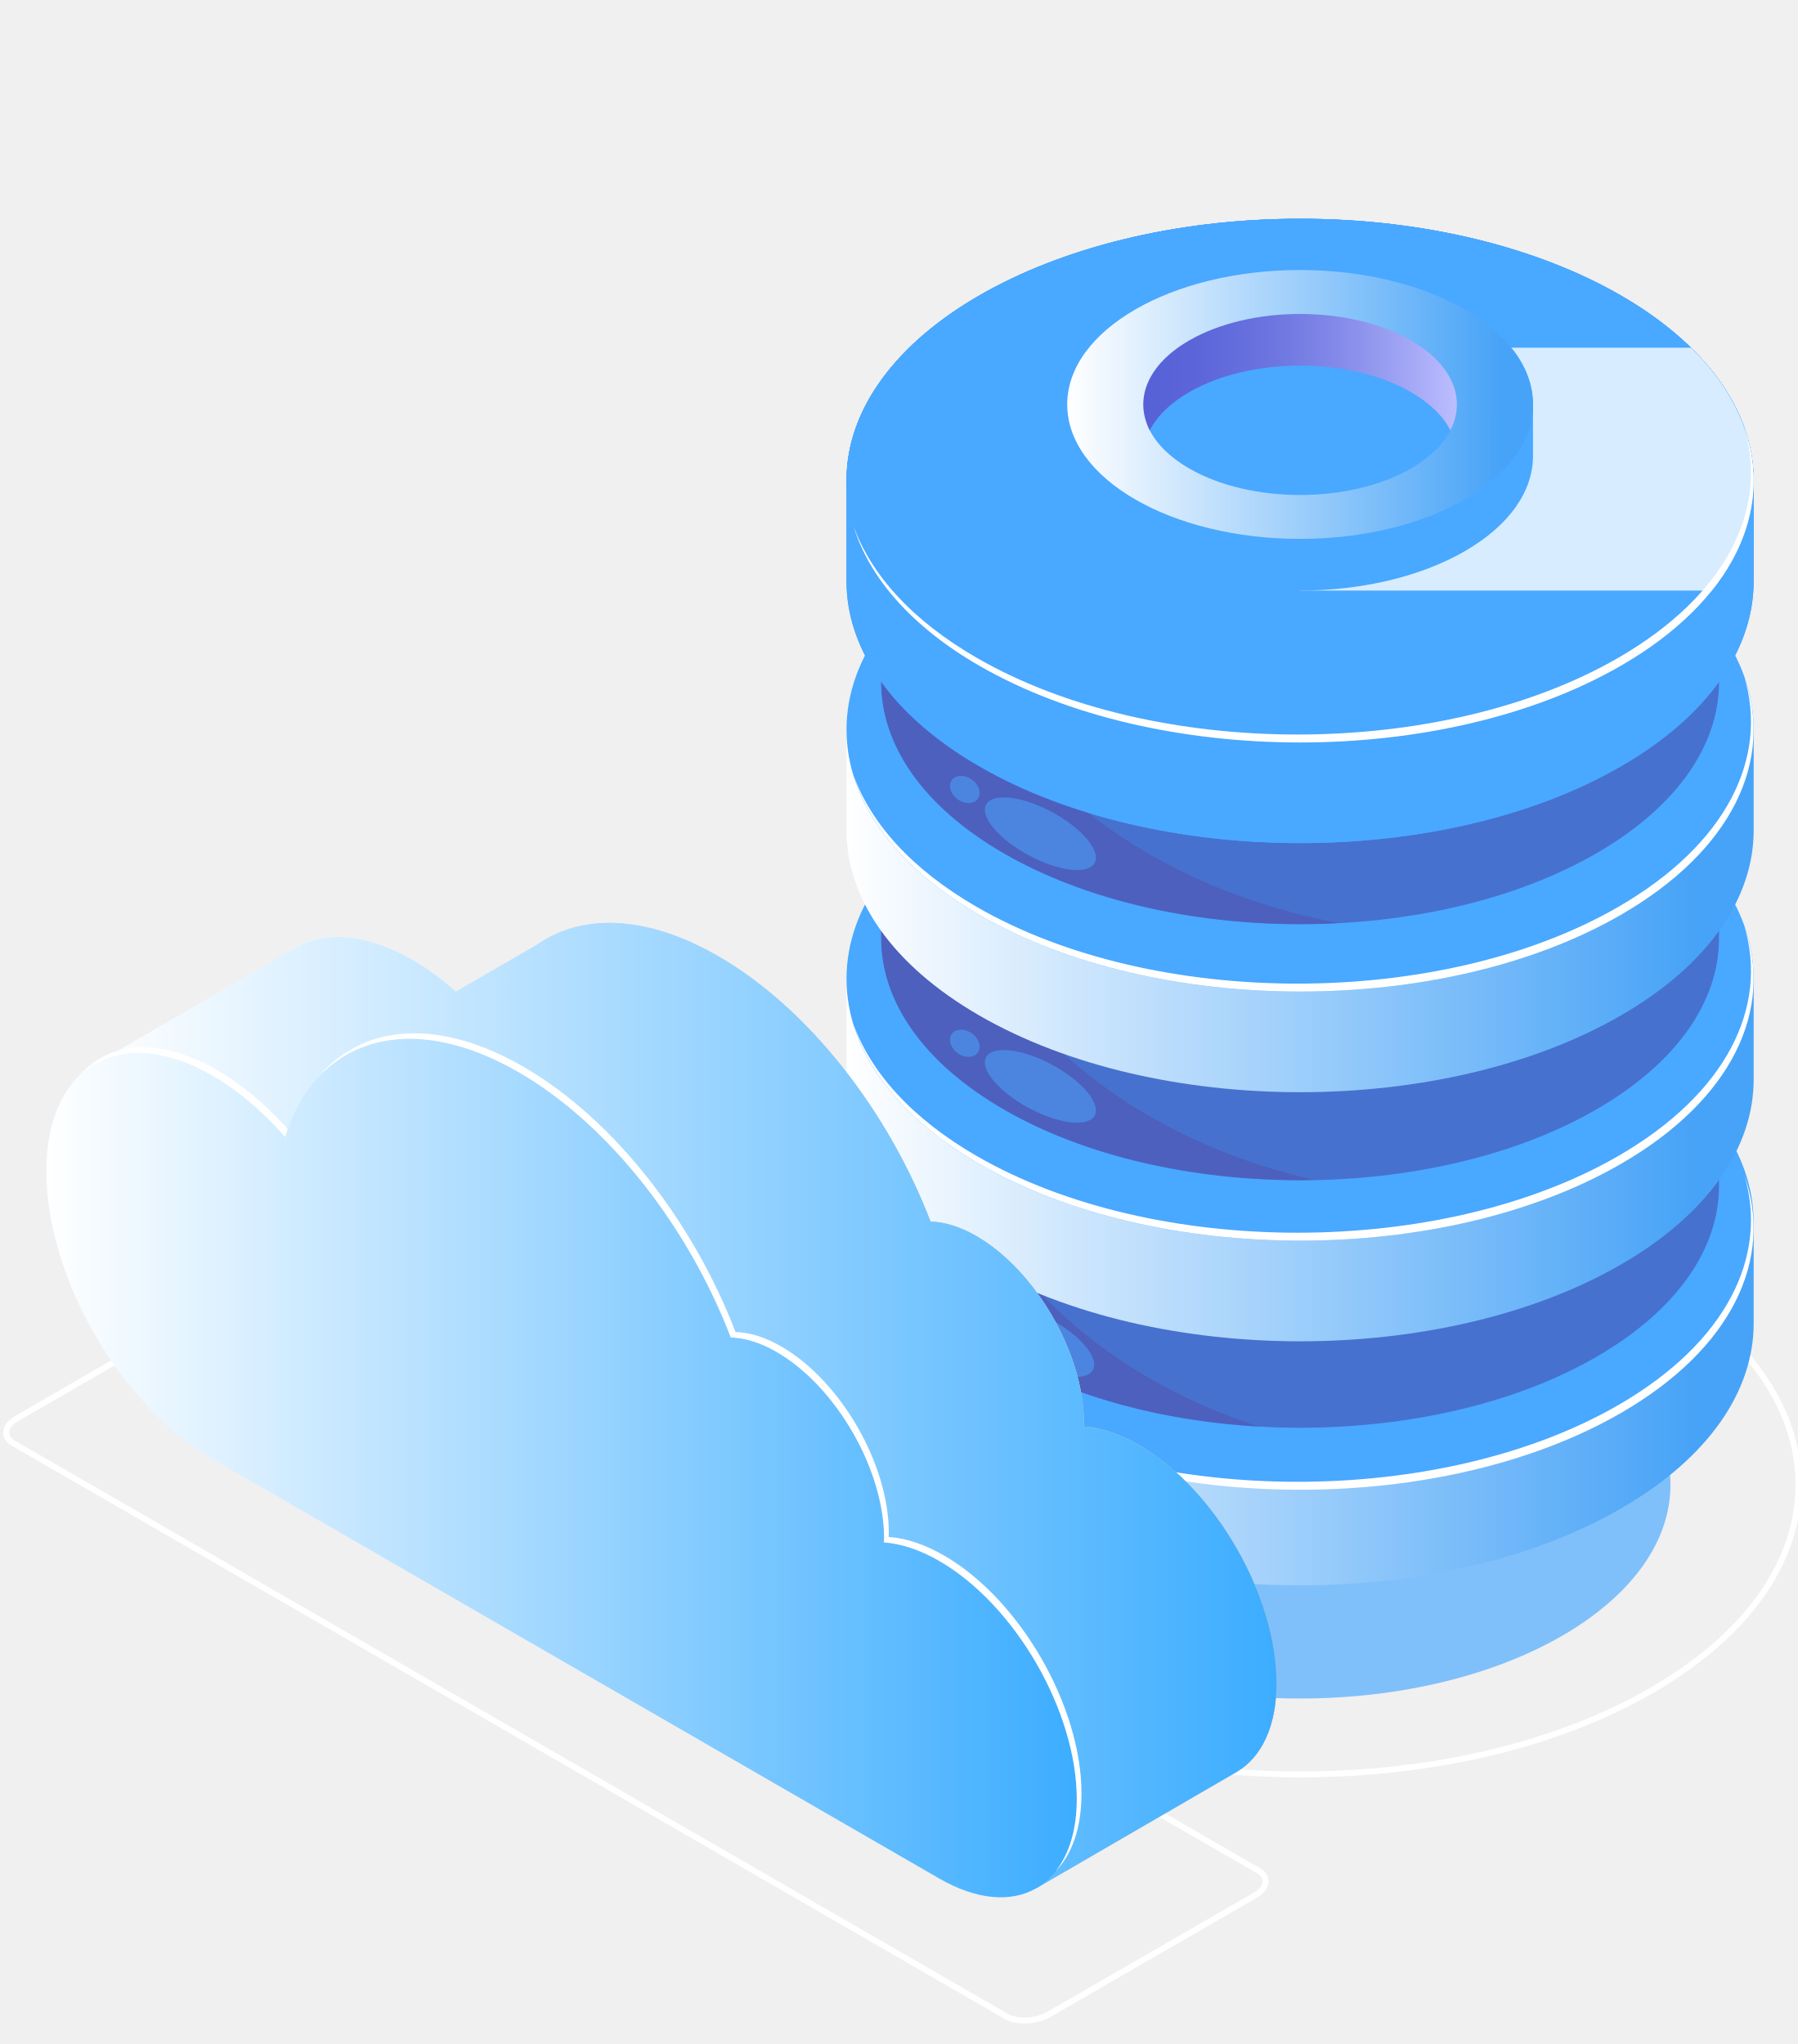
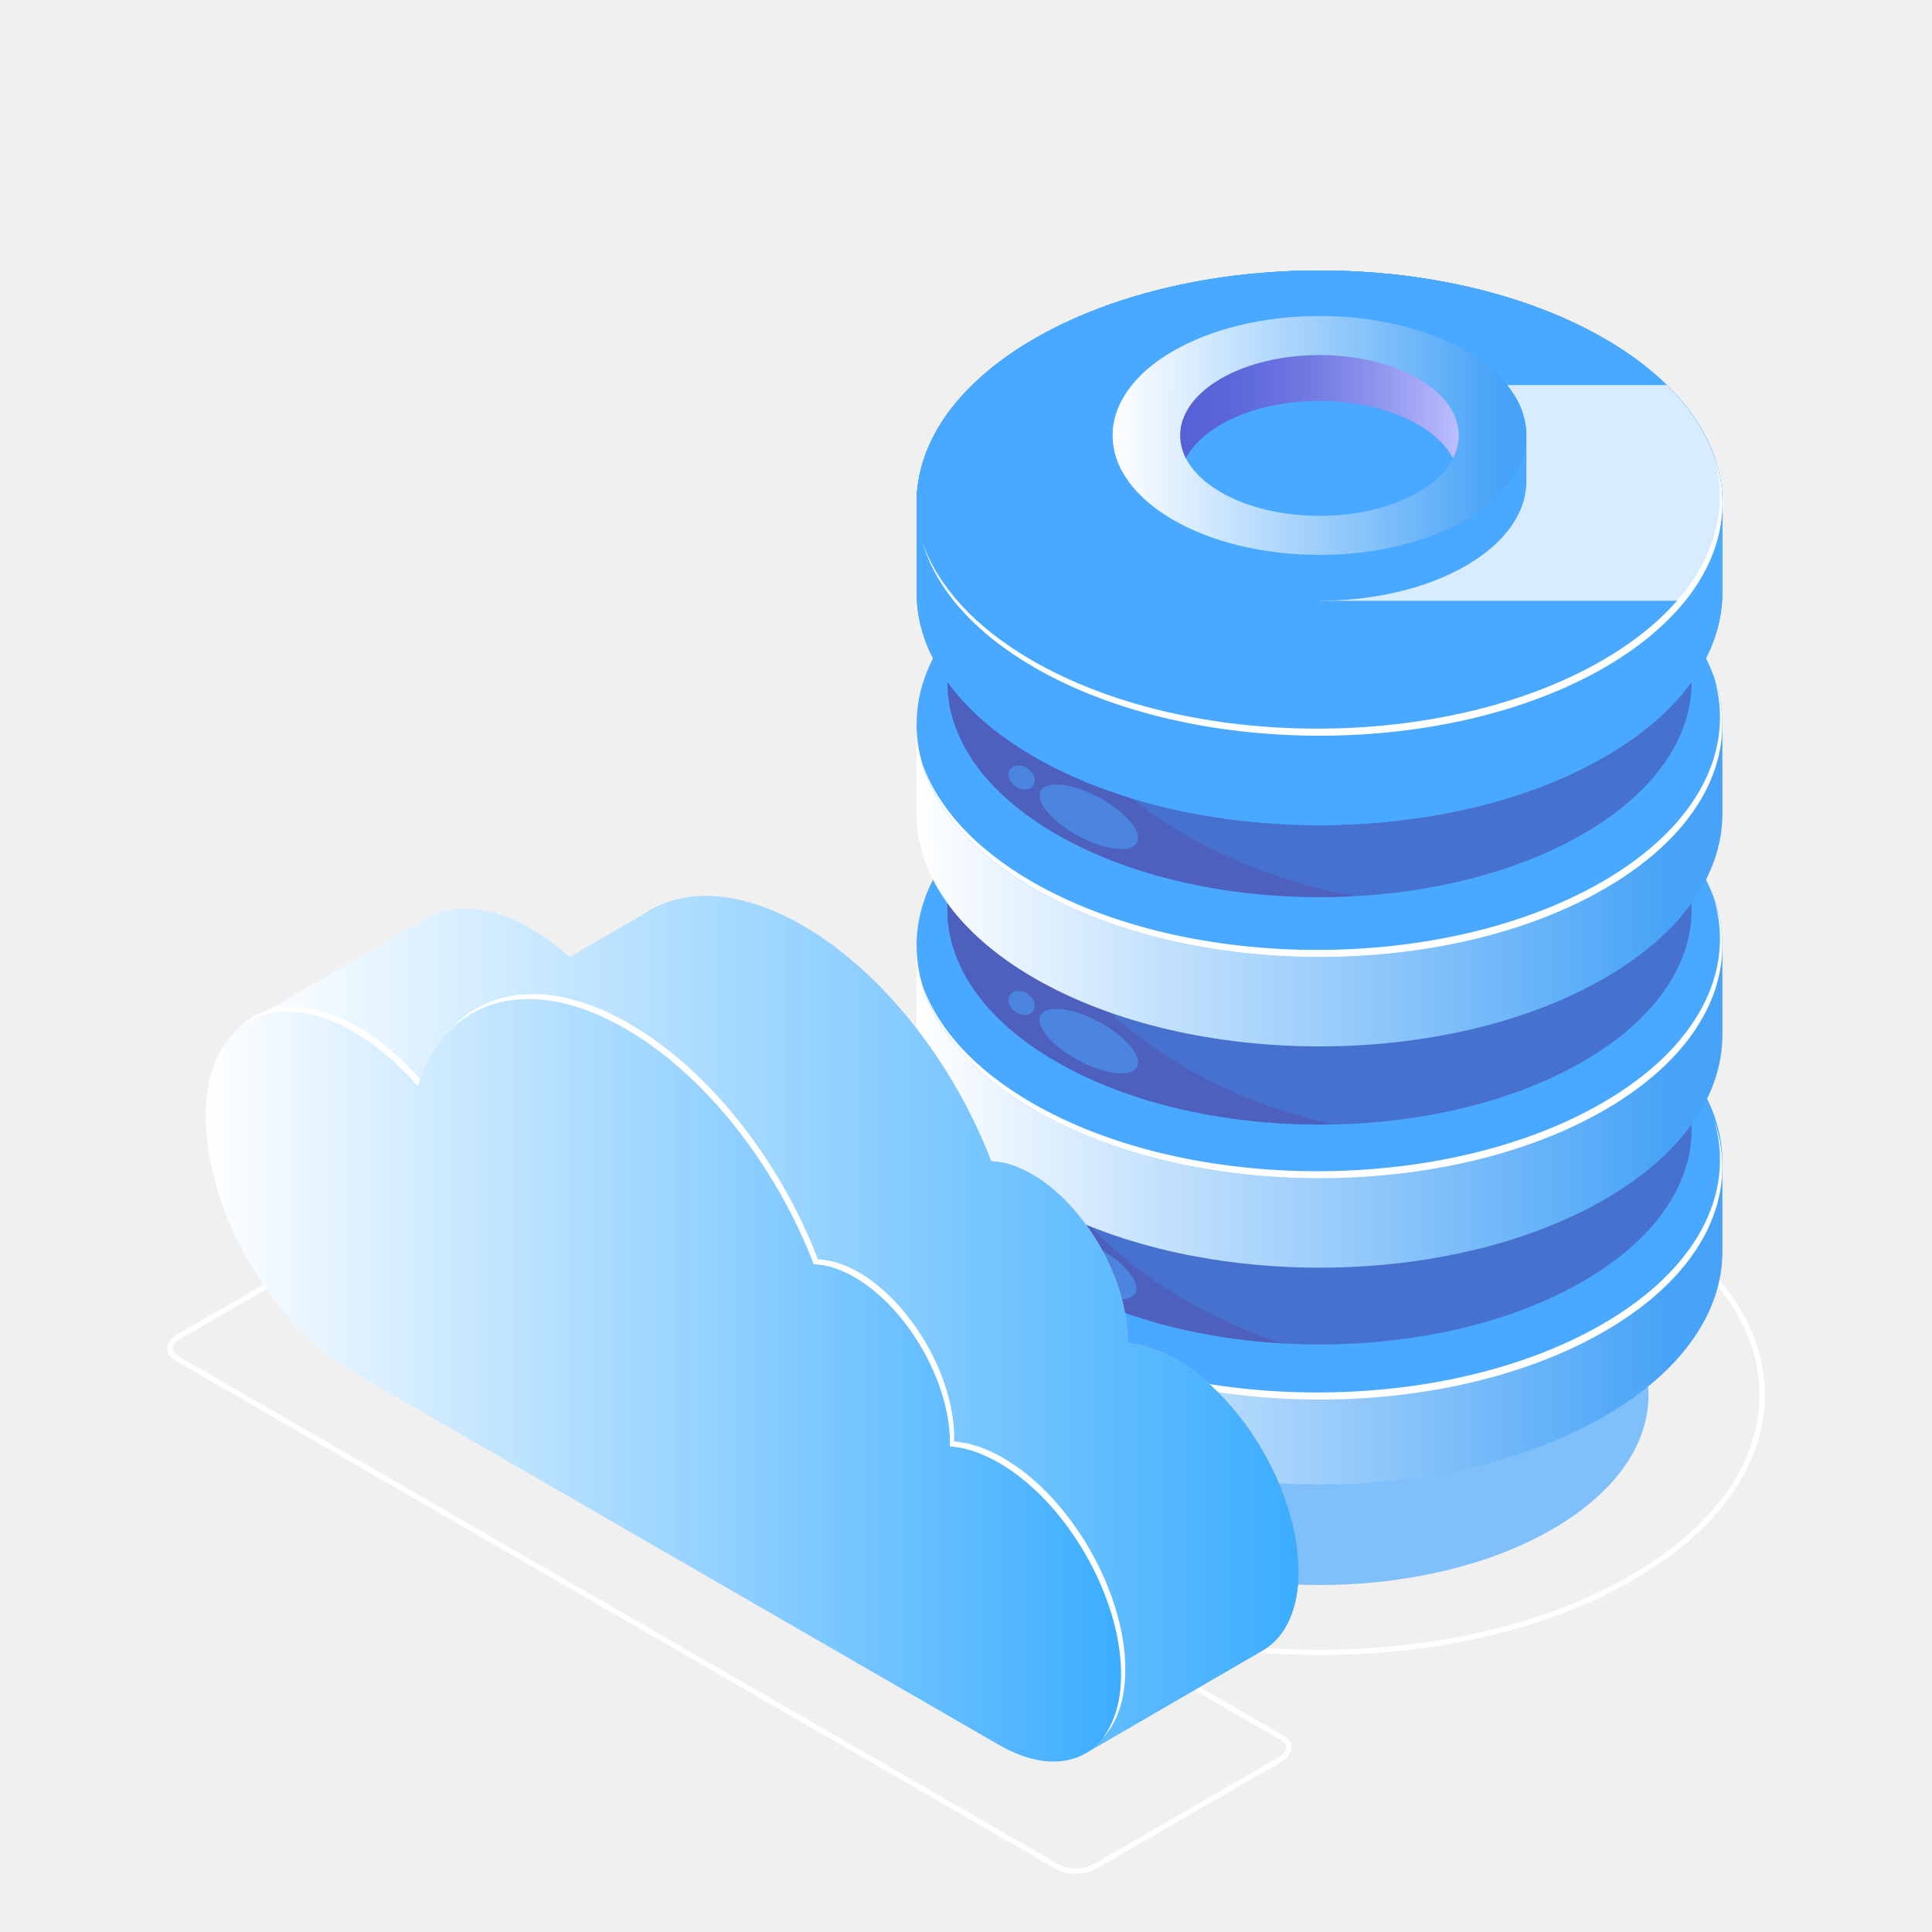
- <svg xmlns="http://www.w3.org/2000/svg" width="263" height="299" viewBox="0 0 263 299" fill="none">
-   <g clip-path="url(#clip0_2310_1923)">
-     <path d="M190.165 259.995C170.654 259.995 152.324 255.617 138.553 247.664C124.543 239.577 116.827 228.752 116.827 217.184C116.827 205.615 124.545 194.789 138.555 186.701C167.014 170.272 213.318 170.27 241.781 186.699C255.791 194.788 263.507 205.613 263.507 217.181C263.507 228.748 255.791 239.575 241.781 247.664C228.006 255.617 209.675 259.995 190.165 259.995ZM190.169 175.238C171.631 175.238 153.101 179.31 138.99 187.457C125.259 195.385 117.699 205.942 117.699 217.186C117.699 228.43 125.259 238.987 138.988 246.913C152.629 254.79 170.803 259.127 190.165 259.127C209.525 259.127 227.701 254.79 241.346 246.913C255.077 238.985 262.635 228.428 262.635 217.184C262.635 205.942 255.075 195.383 241.346 187.455C227.237 179.31 208.701 175.238 190.169 175.238Z" fill="white" />
-     <g opacity="0.67">
-       <path d="M190.17 248.461C220.09 248.461 244.345 234.457 244.345 217.182C244.345 199.908 220.09 185.904 190.17 185.904C160.249 185.904 135.994 199.908 135.994 217.182C135.994 234.457 160.249 248.461 190.17 248.461Z" fill="#49A8FF" />
-     </g>
-     <path d="M123.822 193.596V178.877H128.911C132.148 174.382 136.923 170.167 143.255 166.511C169.166 151.551 211.174 151.551 237.084 166.511C243.417 170.167 248.191 174.382 251.429 178.877H256.516V193.598C256.516 203.401 250.037 213.205 237.083 220.683C211.172 235.643 169.164 235.643 143.254 220.683C130.298 213.205 123.82 203.401 123.822 193.596Z" fill="url(#paint0_linear_2310_1923)" />
-     <path d="M190.17 217.182C226.813 217.182 256.517 200.033 256.517 178.877C256.517 157.722 226.813 140.572 190.17 140.572C153.527 140.572 123.822 157.722 123.822 178.877C123.822 200.033 153.527 217.182 190.17 217.182Z" fill="#49A8FF" />
-     <path d="M128.896 178.313V158.22H133.595C136.584 154.069 140.993 150.177 146.843 146.801C170.773 132.984 209.569 132.984 233.497 146.801C239.346 150.177 243.755 154.069 246.745 158.222H251.445V178.314C251.445 187.368 245.461 196.421 233.497 203.329C209.568 217.144 170.771 217.146 146.843 203.329C134.876 196.423 128.894 187.368 128.896 178.313Z" fill="#49A8FF" />
-     <g opacity="0.51">
-       <path d="M128.896 173.476V153.384H133.595C136.584 149.232 140.993 145.341 146.843 141.964C170.773 128.149 209.569 128.148 233.497 141.964C239.346 145.341 243.755 149.232 246.745 153.385H251.445V173.478C251.445 182.531 245.461 191.585 233.497 198.493C209.568 212.308 170.771 212.309 146.843 198.493C134.876 191.585 128.894 182.531 128.896 173.476Z" fill="#453C9E" />
-     </g>
-     <path d="M190.169 193.598C224.01 193.598 251.443 177.76 251.443 158.222C251.443 138.684 224.01 122.845 190.169 122.845C156.329 122.845 128.896 138.684 128.896 158.222C128.896 177.76 156.329 193.598 190.169 193.598Z" fill="#49A8FF" />
-     <g opacity="0.51">
-       <path d="M147.957 184.254C158.49 197.669 172.38 204.84 184.13 208.677C170.518 207.904 157.268 204.511 146.84 198.491C134.875 191.583 128.893 182.53 128.895 173.474V167.472C135.087 170.94 141.659 176.233 147.957 184.254Z" fill="#5351AF" />
-     </g>
-     <path d="M123.822 157.9V143.181H128.911C132.148 138.686 136.923 134.471 143.255 130.815C169.166 115.855 211.174 115.855 237.084 130.815C243.417 134.471 248.191 138.686 251.429 143.181H256.516V157.902C256.516 167.704 250.037 177.509 237.083 184.989C211.172 199.949 169.164 199.949 143.254 184.989C130.298 177.509 123.82 167.704 123.822 157.9Z" fill="url(#paint1_linear_2310_1923)" />
-     <path d="M190.17 181.486C226.813 181.486 256.517 164.336 256.517 143.181C256.517 122.026 226.813 104.876 190.17 104.876C153.527 104.876 123.822 122.026 123.822 143.181C123.822 164.336 153.527 181.486 190.17 181.486Z" fill="#49A8FF" />
-     <path d="M128.896 141.877V121.784H133.595C136.584 117.633 140.993 113.741 146.843 110.364C170.773 96.55 209.569 96.548 233.497 110.364C239.346 113.741 243.755 117.633 246.745 121.786H251.445V141.878C251.445 150.932 245.461 159.985 233.497 166.893C209.568 180.71 170.771 180.71 146.843 166.893C134.876 159.983 128.894 150.93 128.896 141.877Z" fill="#49A8FF" />
-     <g opacity="0.51">
-       <path d="M128.896 137.28V117.187H133.595C136.584 113.036 140.993 109.144 146.843 105.767C170.773 91.953 209.569 91.951 233.497 105.767C239.346 109.144 243.755 113.036 246.745 117.187H251.445V137.28C251.445 146.333 245.461 155.386 233.497 162.294C209.568 176.109 170.771 176.111 146.843 162.294C134.876 155.388 128.894 146.335 128.896 137.28Z" fill="#453C9E" />
-     </g>
-     <path d="M190.169 157.16C224.01 157.16 251.443 141.322 251.443 121.784C251.443 102.246 224.01 86.407 190.169 86.407C156.329 86.407 128.896 102.246 128.896 121.784C128.896 141.322 156.329 157.16 190.169 157.16Z" fill="#49A8FF" />
-     <g opacity="0.51">
-       <path d="M147.957 145.931C161.054 162.61 179.336 169.636 192.242 172.601C175.877 172.919 159.334 169.51 146.842 162.298C134.877 155.39 128.895 146.336 128.896 137.281V129.151C135.087 132.615 141.659 137.908 147.957 145.931Z" fill="#5351AF" />
-     </g>
-     <path d="M123.822 121.462V106.743H128.911C132.148 102.248 136.923 98.033 143.255 94.377C169.166 79.417 211.174 79.417 237.084 94.377C243.417 98.033 248.191 102.248 251.429 106.743H256.516V121.464C256.516 131.266 250.037 141.071 237.083 148.551C211.172 163.511 169.164 163.511 143.254 148.551C130.298 141.071 123.82 131.266 123.822 121.462Z" fill="url(#paint2_linear_2310_1923)" />
-     <path d="M190.17 145.048C226.813 145.048 256.517 127.899 256.517 106.743C256.517 85.588 226.813 68.438 190.17 68.438C153.527 68.438 123.822 85.588 123.822 106.743C123.822 127.899 153.527 145.048 190.17 145.048Z" fill="#49A8FF" />
-     <path d="M128.896 105.439V85.346H133.595C136.584 81.195 140.993 77.303 146.843 73.927C170.773 60.112 209.569 60.11 233.497 73.927C239.346 77.303 243.755 81.195 246.745 85.348H251.445V105.44C251.445 114.494 245.461 123.547 233.497 130.455C209.568 144.27 170.771 144.272 146.843 130.455C134.876 123.547 128.894 114.492 128.896 105.439Z" fill="#49A8FF" />
-     <g opacity="0.51">
-       <path d="M128.896 99.815V79.722H133.595C136.584 75.571 140.993 71.679 146.843 68.303C170.773 54.488 209.569 54.486 233.497 68.303C239.346 71.679 243.755 75.571 246.745 79.724H251.445V99.817C251.445 108.87 245.461 117.923 233.497 124.831C209.568 138.646 170.771 138.648 146.843 124.831C134.876 117.923 128.894 108.87 128.896 99.815Z" fill="#453C9E" />
-     </g>
-     <path d="M190.169 120.722C224.01 120.722 251.443 104.884 251.443 85.346C251.443 65.808 224.01 49.97 190.169 49.97C156.329 49.97 128.896 65.808 128.896 85.346C128.896 104.884 156.329 120.722 190.169 120.722Z" fill="#49A8FF" />
-     <path d="M123.822 85.024V70.305H128.911C132.148 65.811 136.923 61.595 143.255 57.939C169.166 42.979 211.174 42.979 237.084 57.939C243.417 61.595 248.191 65.811 251.429 70.305H256.516V85.026C256.516 94.829 250.037 104.633 237.083 112.111C211.172 127.071 169.164 127.071 143.254 112.111C130.298 104.633 123.82 94.829 123.822 85.024Z" fill="#49A8FF" />
-     <path d="M190.17 108.61C226.813 108.61 256.517 91.461 256.517 70.305C256.517 49.15 226.813 32 190.17 32C153.527 32 123.822 49.15 123.822 70.305C123.822 91.461 153.527 108.61 190.17 108.61Z" fill="#49A8FF" />
-     <path d="M190.17 108.61C226.813 108.61 256.517 91.461 256.517 70.305C256.517 49.15 226.813 32 190.17 32C153.527 32 123.822 49.15 123.822 70.305C123.822 91.461 153.527 108.61 190.17 108.61Z" fill="#49A8FF" />
-     <g opacity="0.51">
-       <path d="M147.957 107.606C162.34 125.924 182.975 132.598 195.876 135.036C178.351 135.977 160.259 132.578 146.842 124.831C134.877 117.923 128.895 108.87 128.896 99.815V90.824C135.087 94.29 141.659 99.583 147.957 107.606Z" fill="#5351AF" />
-     </g>
-     <path d="M123.822 85.024V70.305H128.911C132.148 65.811 136.923 61.595 143.255 57.939C169.166 42.979 211.174 42.979 237.084 57.939C243.417 61.595 248.191 65.811 251.429 70.305H256.516V85.026C256.516 94.829 250.037 104.633 237.083 112.111C211.172 127.071 169.164 127.071 143.254 112.111C130.298 104.633 123.82 94.829 123.822 85.024Z" fill="#49A8FF" />
-     <path d="M190.17 108.61C226.813 108.61 256.517 91.461 256.517 70.305C256.517 49.15 226.813 32 190.17 32C153.527 32 123.822 49.15 123.822 70.305C123.822 91.461 153.527 108.61 190.17 108.61Z" fill="#49A8FF" />
-     <path d="M190.17 108.61C226.813 108.61 256.517 91.461 256.517 70.305C256.517 49.15 226.813 32 190.17 32C153.527 32 123.822 49.15 123.822 70.305C123.822 91.461 153.527 108.61 190.17 108.61Z" fill="#49A8FF" />
-     <path d="M142.877 96.228C168.787 111.187 210.796 111.187 236.706 96.228C252.574 87.067 258.706 74.422 255.14 62.558C259.481 74.752 253.47 87.929 237.084 97.39C211.174 112.351 169.165 112.351 143.255 97.39C133.211 91.593 127.08 84.396 124.823 76.886C127.345 83.976 133.352 90.73 142.877 96.228Z" fill="white" />
-     <path d="M142.877 132.666C168.787 147.625 210.796 147.625 236.706 132.666C252.574 123.505 258.706 110.86 255.14 98.996C259.481 111.19 253.47 124.367 237.084 133.828C211.174 148.788 169.165 148.788 143.255 133.83C133.211 128.033 127.08 120.836 124.823 113.326C127.345 120.414 133.352 127.168 142.877 132.666Z" fill="white" />
-     <path d="M142.877 169.106C168.787 184.064 210.796 184.064 236.706 169.104C252.574 159.943 258.706 147.298 255.14 135.434C259.481 147.628 253.47 160.805 237.084 170.266C211.174 185.226 169.165 185.226 143.255 170.266C133.211 164.469 127.08 157.272 124.823 149.764C127.345 156.851 133.352 163.606 142.877 169.106Z" fill="white" />
-     <path d="M142.877 205.542C168.787 220.5 210.796 220.5 236.706 205.542C252.574 196.381 258.706 183.735 255.14 171.872C259.481 184.066 253.47 197.243 237.084 206.704C211.174 221.664 169.165 221.664 143.255 206.704C133.211 200.907 127.08 193.71 124.823 186.2C127.345 193.289 133.352 200.044 142.877 205.542Z" fill="white" />
-     <path opacity="0.78" d="M250.401 86.387H190.167V50.865H247.355C258.449 61.729 259.464 75.072 250.401 86.387Z" fill="white" />
-     <path d="M156.104 66.722V59.165H158.717C160.38 56.858 162.83 54.694 166.082 52.816C179.385 45.135 200.954 45.135 214.258 52.816C217.51 54.693 219.96 56.858 221.623 59.165H224.235V66.724C224.235 71.758 220.91 76.79 214.258 80.63C200.954 88.311 179.385 88.311 166.082 80.63C159.428 76.79 156.103 71.756 156.104 66.722Z" fill="#49A8FF" />
-     <path d="M190.169 78.832C208.982 78.832 224.233 70.027 224.233 59.165C224.233 48.304 208.982 39.498 190.169 39.498C171.356 39.498 156.104 48.304 156.104 59.165C156.104 70.027 171.356 78.832 190.169 78.832Z" fill="#49A8FF" />
-     <path d="M190.169 78.832C208.982 78.832 224.233 70.027 224.233 59.165C224.233 48.304 208.982 39.498 190.169 39.498C171.356 39.498 156.104 48.304 156.104 59.165C156.104 70.027 171.356 78.832 190.169 78.832Z" fill="url(#paint3_linear_2310_1923)" />
-     <path d="M173.95 68.529C182.906 73.7 197.43 73.7 206.386 68.529C209.184 66.914 211.108 64.987 212.156 62.94C214.47 58.434 208.689 55.166 202.528 51.61C193.571 46.44 187.218 45.157 178.26 50.33C172.103 53.885 165.865 58.433 168.174 62.937C169.227 64.985 171.151 66.914 173.95 68.529Z" fill="#49A8FF" />
-     <path d="M206.386 57.36C197.429 52.19 182.906 52.19 173.949 57.36C171.154 58.974 169.232 60.901 168.181 62.946C165.864 58.44 167.786 53.361 173.949 49.803C182.906 44.633 197.429 44.633 206.386 49.803C212.547 53.361 214.469 58.438 212.154 62.946C211.103 60.901 209.181 58.974 206.386 57.36Z" fill="url(#paint4_linear_2310_1923)" />
-     <g opacity="0.51">
-       <path d="M152.819 126.207C157.288 127.967 160.626 127.492 160.275 125.144C159.924 122.796 156.016 119.467 151.547 117.706C147.078 115.946 143.74 116.421 144.091 118.769C144.443 121.117 148.35 124.448 152.819 126.207Z" fill="#49A8FF" />
-     </g>
-     <g opacity="0.51">
-       <path d="M152.819 163.166C157.288 164.925 160.626 164.45 160.275 162.103C159.924 159.755 156.016 156.426 151.547 154.664C147.078 152.905 143.74 153.38 144.091 155.728C144.443 158.076 148.35 161.405 152.819 163.166Z" fill="#49A8FF" />
-     </g>
-     <g opacity="0.51">
-       <path d="M152.575 200.368C157.044 202.127 160.382 201.652 160.031 199.304C159.68 196.956 155.772 193.627 151.303 191.866C146.834 190.107 143.496 190.582 143.847 192.929C144.197 195.279 148.106 198.608 152.575 200.368Z" fill="#49A8FF" />
-     </g>
-     <g opacity="0.51">
-       <path d="M140.092 116.933C141.144 117.684 142.46 117.645 143.032 116.845C143.603 116.045 143.213 114.788 142.16 114.037C141.108 113.286 139.792 113.324 139.22 114.125C138.648 114.923 139.039 116.18 140.092 116.933Z" fill="#49A8FF" />
-     </g>
-     <g opacity="0.51">
-       <path d="M140.092 154.061C141.144 154.812 142.46 154.774 143.032 153.974C143.603 153.173 143.213 151.916 142.16 151.165C141.108 150.415 139.792 150.453 139.22 151.253C138.648 152.053 139.039 153.31 140.092 154.061Z" fill="#49A8FF" />
-     </g>
-     <g opacity="0.51">
-       <path d="M140.092 191.055C141.144 191.806 142.46 191.767 143.032 190.967C143.603 190.167 143.213 188.91 142.16 188.159C141.108 187.408 139.792 187.446 139.22 188.247C138.648 189.045 139.039 190.304 140.092 191.055Z" fill="#49A8FF" />
-     </g>
-     <path d="M149.868 296C148.77 296 147.717 295.772 146.913 295.308L1.768 211.507C0.926 211.021 0.462 210.327 0.462 209.556C0.462 208.657 1.103 207.769 2.22 207.124L32.385 189.71C34.393 188.546 37.347 188.433 39.107 189.449L184.254 273.247C185.096 273.735 185.56 274.429 185.56 275.202C185.558 276.101 184.919 276.987 183.803 277.63L153.637 295.046C152.544 295.68 151.174 296 149.868 296ZM147.348 294.555C148.837 295.413 151.465 295.295 153.2 294.293L183.366 276.878C184.206 276.392 184.689 275.781 184.689 275.2C184.689 274.625 184.215 274.23 183.817 274L38.67 190.202C37.181 189.343 34.556 189.462 32.82 190.463L2.654 207.877C1.814 208.365 1.332 208.975 1.332 209.556C1.332 210.13 1.805 210.524 2.203 210.755L147.348 294.555Z" fill="white" />
-     <path d="M60.276 140.373C64.091 142.576 67.702 145.679 70.914 149.344C75.372 135.023 88.971 130.581 105.061 139.87C118.371 147.555 129.971 162.671 136.109 178.685C138.142 178.751 140.408 179.42 142.807 180.805C151.493 185.82 158.534 198.016 158.534 208.045C158.534 208.261 158.512 208.458 158.507 208.668C160.985 208.84 163.722 209.715 166.603 211.378C177.712 217.791 186.717 233.391 186.717 246.219C186.717 259.047 177.712 264.247 166.603 257.832L60.276 196.445C46.867 188.702 35.996 169.873 35.996 154.389C35.996 138.904 46.867 132.631 60.276 140.373Z" fill="url(#paint5_linear_2310_1923)" />
-     <path d="M60.277 140.373C62.489 141.65 64.629 143.238 66.664 145.054L78.553 138.184L78.551 138.188C85.083 133.596 94.538 133.795 105.061 139.87C118.371 147.555 129.971 162.671 136.109 178.685C138.144 178.751 140.408 179.42 142.807 180.805C151.493 185.82 158.535 198.016 158.535 208.045C158.535 208.261 158.513 208.458 158.507 208.668C160.985 208.84 163.722 209.715 166.603 211.378C177.712 217.791 186.718 233.391 186.718 246.219C186.718 252.575 184.501 257.053 180.918 259.178L180.928 259.182L180.836 259.235C180.831 259.239 180.823 259.242 180.818 259.246L151.696 276.15L145.336 245.552L60.278 196.445C46.869 188.703 35.998 169.873 35.998 154.39C35.998 138.908 46.867 132.631 60.277 140.373Z" fill="url(#paint6_linear_2310_1923)" />
-     <path d="M13.472 155.892L42.978 138.749L42.976 138.756C47.379 136.132 53.504 136.463 60.277 140.373C62.489 141.65 64.629 143.238 66.664 145.054L78.553 138.184L78.551 138.188C85.083 133.596 94.538 133.795 105.061 139.87C118.371 147.555 129.971 162.671 136.109 178.685C138.144 178.751 140.408 179.42 142.807 180.805C151.493 185.82 158.535 198.016 158.535 208.045C158.535 208.261 158.513 208.458 158.507 208.668C160.985 208.84 163.722 209.715 166.603 211.378C177.712 217.791 186.718 233.391 186.718 246.219C186.718 252.575 184.501 257.053 180.918 259.178L180.928 259.182L180.836 259.235C180.831 259.239 180.823 259.242 180.818 259.246L151.696 276.15L145.336 245.552L60.278 196.445C49.407 190.169 40.209 176.608 37.114 163.447L13.472 155.892Z" fill="url(#paint7_linear_2310_1923)" />
-     <path d="M31.061 157.332C34.876 159.535 38.486 162.638 41.698 166.303C46.156 151.982 59.755 147.541 75.845 156.83C89.155 164.514 100.756 179.63 106.893 195.645C108.926 195.71 111.192 196.379 113.591 197.764C122.277 202.779 129.319 214.975 129.319 225.004C129.319 225.22 129.297 225.417 129.291 225.627C131.769 225.799 134.506 226.674 137.387 228.337C148.498 234.752 157.504 250.35 157.504 263.178C157.504 276.006 148.498 281.206 137.387 274.791L31.063 213.404C17.652 205.662 6.782 186.832 6.782 171.35C6.78 155.865 17.65 149.589 31.061 157.332Z" fill="url(#paint8_linear_2310_1923)" />
-     <path d="M41.698 166.303C38.486 162.638 34.878 159.536 31.061 157.332C22.848 152.591 15.594 153.113 11.2 157.783C15.499 152.386 23.095 151.533 31.755 156.532C35.451 158.666 38.948 161.648 42.084 165.163C41.95 165.536 41.819 165.914 41.698 166.303Z" fill="white" />
-     <path d="M157.502 263.178C157.502 250.35 148.496 234.752 137.386 228.337C134.504 226.674 131.767 225.797 129.29 225.627C129.297 225.417 129.317 225.22 129.317 225.004C129.317 214.975 122.275 202.779 113.589 197.764C111.19 196.379 108.925 195.71 106.891 195.645C100.754 179.63 89.154 164.514 75.843 156.83C63.653 149.792 52.897 150.641 46.458 157.694C52.8 149.912 63.9 148.732 76.538 156.029C89.848 163.714 101.448 178.83 107.586 194.844C109.619 194.91 111.885 195.579 114.284 196.964C122.97 201.979 130.011 214.175 130.011 224.204C130.011 224.42 129.99 224.617 129.984 224.827C132.462 224.999 135.199 225.874 138.08 227.537C149.189 233.95 158.194 249.55 158.194 262.378C158.194 267.417 156.789 271.256 154.429 273.7C156.366 271.248 157.502 267.698 157.502 263.178Z" fill="white" />
+ <svg xmlns="http://www.w3.org/2000/svg" width="300" height="300" viewBox="0 0 300 300" fill="none">
+   <path d="M204.885 256.994C186.486 256.994 169.202 252.866 156.217 245.366C143.005 237.74 135.729 227.532 135.729 216.624C135.729 205.715 143.007 195.506 156.218 187.879C183.054 172.387 226.718 172.385 253.558 187.877C266.769 195.505 274.045 205.713 274.045 216.621C274.045 227.529 266.769 237.738 253.558 245.366C240.569 252.866 223.283 256.994 204.885 256.994ZM204.889 177.07C187.408 177.07 169.934 180.91 156.628 188.592C143.681 196.068 136.551 206.023 136.551 216.626C136.551 227.229 143.681 237.184 156.627 244.658C169.49 252.085 186.628 256.175 204.885 256.175C223.141 256.175 240.281 252.085 253.148 244.658C266.095 237.182 273.223 227.227 273.223 216.624C273.223 206.023 266.094 196.066 253.148 188.591C239.843 180.91 222.364 177.07 204.889 177.07Z" fill="white" />
+   <g opacity="0.67">
+     <path d="M204.89 246.117C233.104 246.117 255.976 232.912 255.976 216.622C255.976 200.333 233.104 187.128 204.89 187.128C176.676 187.128 153.804 200.333 153.804 216.622C153.804 232.912 176.676 246.117 204.89 246.117Z" fill="#49A8FF" />
  </g>
+   <path d="M142.325 194.381V180.502H147.124C150.177 176.263 154.679 172.288 160.65 168.841C185.083 154.734 224.696 154.734 249.129 168.841C255.1 172.288 259.602 176.263 262.655 180.502H267.452V194.383C267.452 203.627 261.342 212.872 249.127 219.924C224.694 234.031 185.081 234.031 160.648 219.924C148.431 212.872 142.323 203.627 142.325 194.381Z" fill="url(#paint0_linear_2489_435)" />
+   <path d="M204.889 216.623C239.443 216.623 267.454 200.451 267.454 180.502C267.454 160.553 239.443 144.381 204.889 144.381C170.336 144.381 142.325 160.553 142.325 180.502C142.325 200.451 170.336 216.623 204.889 216.623Z" fill="#49A8FF" />
+   <path d="M147.11 179.969V161.022H151.542C154.36 157.108 158.518 153.438 164.035 150.254C186.6 137.225 223.184 137.225 245.747 150.254C251.262 153.438 255.42 157.108 258.24 161.024H262.671V179.971C262.671 188.508 257.029 197.045 245.747 203.559C223.182 216.586 186.598 216.588 164.035 203.559C152.749 197.047 147.109 188.508 147.11 179.969Z" fill="#49A8FF" />
+   <g opacity="0.51">
+     <path d="M147.11 175.409V156.462H151.542C154.36 152.547 158.518 148.878 164.035 145.694C186.6 132.667 223.184 132.665 245.747 145.694C251.262 148.878 255.42 152.547 258.24 156.464H262.671V175.41C262.671 183.947 257.029 192.484 245.747 198.999C223.182 212.026 186.598 212.027 164.035 198.999C152.749 192.484 147.109 183.947 147.11 175.409Z" fill="#453C9E" />
+   </g>
+   <path d="M204.89 194.383C236.801 194.383 262.67 179.448 262.67 161.024C262.67 142.6 236.801 127.665 204.89 127.665C172.979 127.665 147.11 142.6 147.11 161.024C147.11 179.448 172.979 194.383 204.89 194.383Z" fill="#49A8FF" />
+   <g opacity="0.51">
+     <path d="M165.084 185.572C175.016 198.222 188.114 204.984 199.194 208.602C186.358 207.874 173.864 204.674 164.031 198.997C152.748 192.483 147.107 183.946 147.108 175.407V169.747C152.947 173.017 159.145 178.009 165.084 185.572Z" fill="#5351AF" />
+   </g>
+   <path d="M142.325 160.721V146.841H147.124C150.177 142.603 154.679 138.628 160.65 135.18C185.083 121.073 224.696 121.073 249.129 135.18C255.1 138.628 259.602 142.603 262.655 146.841H267.452V160.723C267.452 169.966 261.342 179.211 249.127 186.265C224.694 200.372 185.081 200.372 160.648 186.265C148.431 179.211 142.323 169.966 142.325 160.721Z" fill="url(#paint1_linear_2489_435)" />
+   <path d="M204.889 182.962C239.443 182.962 267.454 166.79 267.454 146.841C267.454 126.892 239.443 110.72 204.889 110.72C170.336 110.72 142.325 126.892 142.325 146.841C142.325 166.79 170.336 182.962 204.889 182.962Z" fill="#49A8FF" />
+   <path d="M147.11 145.611V126.664H151.542C154.36 122.749 158.518 119.08 164.035 115.896C186.6 102.869 223.184 102.867 245.747 115.896C251.262 119.08 255.42 122.749 258.24 126.666H262.671V145.613C262.671 154.15 257.029 162.687 245.747 169.201C223.182 182.23 186.598 182.23 164.035 169.201C152.749 162.685 147.109 154.148 147.11 145.611Z" fill="#49A8FF" />
+   <g opacity="0.51">
+     <path d="M147.11 141.276V122.329H151.542C154.36 118.415 158.518 114.745 164.035 111.561C186.6 98.534 223.184 98.532 245.747 111.561C251.262 114.745 255.42 118.415 258.24 122.329H262.671V141.276C262.671 149.813 257.029 158.35 245.747 164.864C223.182 177.891 186.598 177.893 164.035 164.864C152.749 158.352 147.109 149.815 147.11 141.276Z" fill="#453C9E" />
+   </g>
+   <path d="M204.89 160.023C236.801 160.023 262.67 145.088 262.67 126.664C262.67 108.24 236.801 93.305 204.89 93.305C172.979 93.305 147.11 108.24 147.11 126.664C147.11 145.088 172.979 160.023 204.89 160.023Z" fill="#49A8FF" />
+   <g opacity="0.51">
+     <path d="M165.084 149.434C177.434 165.162 194.673 171.787 206.844 174.583C191.412 174.883 175.812 171.668 164.033 164.868C152.749 158.354 147.109 149.816 147.11 141.278V133.611C152.948 136.877 159.145 141.869 165.084 149.434Z" fill="#5351AF" />
+   </g>
+   <path d="M142.325 126.361V112.481H147.124C150.177 108.243 154.679 104.268 160.65 100.82C185.083 86.713 224.696 86.713 249.129 100.82C255.1 104.268 259.602 108.243 262.655 112.481H267.452V126.362C267.452 135.606 261.342 144.851 249.127 151.905C224.694 166.012 185.081 166.012 160.648 151.905C148.431 144.851 142.323 135.606 142.325 126.361Z" fill="url(#paint2_linear_2489_435)" />
+   <path d="M204.889 148.602C239.443 148.602 267.454 132.43 267.454 112.481C267.454 92.532 239.443 76.36 204.889 76.36C170.336 76.36 142.325 92.532 142.325 112.481C142.325 132.43 170.336 148.602 204.889 148.602Z" fill="#49A8FF" />
+   <path d="M147.11 111.251V92.304H151.542C154.36 88.389 158.518 84.72 164.035 81.536C186.6 68.509 223.184 68.507 245.747 81.536C251.262 84.72 255.42 88.389 258.24 92.306H262.671V111.253C262.671 119.79 257.029 128.327 245.747 134.841C223.182 147.868 186.598 147.87 164.035 134.841C152.749 128.327 147.109 119.788 147.11 111.251Z" fill="#49A8FF" />
+   <g opacity="0.51">
+     <path d="M147.11 105.948V87.001H151.542C154.36 83.086 158.518 79.416 164.035 76.233C186.6 63.206 223.184 63.204 245.747 76.233C251.262 79.416 255.42 83.086 258.24 87.002H262.671V105.949C262.671 114.486 257.029 123.023 245.747 129.538C223.182 142.565 186.598 142.566 164.035 129.538C152.749 123.023 147.109 114.486 147.11 105.948Z" fill="#453C9E" />
+   </g>
+   <path d="M204.89 125.663C236.801 125.663 262.67 110.728 262.67 92.304C262.67 73.88 236.801 58.945 204.89 58.945C172.979 58.945 147.11 73.88 147.11 92.304C147.11 110.728 172.979 125.663 204.89 125.663Z" fill="#49A8FF" />
+   <path d="M142.325 92.001V78.121H147.124C150.177 73.882 154.679 69.908 160.65 66.46C185.083 52.353 224.696 52.353 249.129 66.46C255.1 69.908 259.602 73.882 262.655 78.121H267.452V92.002C267.452 101.246 261.342 110.491 249.127 117.543C224.694 131.65 185.081 131.65 160.648 117.543C148.431 110.491 142.323 101.246 142.325 92.001Z" fill="#49A8FF" />
+   <path d="M204.889 114.242C239.443 114.242 267.454 98.07 267.454 78.121C267.454 58.172 239.443 42 204.889 42C170.336 42 142.325 58.172 142.325 78.121C142.325 98.07 170.336 114.242 204.889 114.242Z" fill="#49A8FF" />
+   <path d="M204.889 114.242C239.443 114.242 267.454 98.07 267.454 78.121C267.454 58.172 239.443 42 204.889 42C170.336 42 142.325 58.172 142.325 78.121C142.325 98.07 170.336 114.242 204.889 114.242Z" fill="#49A8FF" />
+   <g opacity="0.51">
+     <path d="M165.084 113.294C178.647 130.568 198.105 136.862 210.271 139.16C193.744 140.048 176.684 136.843 164.033 129.538C152.749 123.023 147.109 114.486 147.11 105.948V97.469C152.948 100.738 159.145 105.729 165.084 113.294Z" fill="#5351AF" />
+   </g>
+   <path d="M142.325 92.001V78.121H147.124C150.177 73.882 154.679 69.908 160.65 66.46C185.083 52.353 224.696 52.353 249.129 66.46C255.1 69.908 259.602 73.882 262.655 78.121H267.452V92.002C267.452 101.246 261.342 110.491 249.127 117.543C224.694 131.65 185.081 131.65 160.648 117.543C148.431 110.491 142.323 101.246 142.325 92.001Z" fill="#49A8FF" />
+   <path d="M204.889 114.242C239.443 114.242 267.454 98.07 267.454 78.121C267.454 58.172 239.443 42 204.889 42C170.336 42 142.325 58.172 142.325 78.121C142.325 98.07 170.336 114.242 204.889 114.242Z" fill="#49A8FF" />
+   <path d="M204.889 114.242C239.443 114.242 267.454 98.07 267.454 78.121C267.454 58.172 239.443 42 204.889 42C170.336 42 142.325 58.172 142.325 78.121C142.325 98.07 170.336 114.242 204.889 114.242Z" fill="#49A8FF" />
+   <path d="M160.294 102.566C184.726 116.671 224.34 116.671 248.772 102.566C263.736 93.927 269.518 82.003 266.155 70.816C270.248 82.314 264.58 94.74 249.129 103.661C224.696 117.769 185.083 117.769 160.65 103.661C151.179 98.195 145.397 91.408 143.27 84.327C145.647 91.012 151.312 97.381 160.294 102.566Z" fill="white" />
+   <path d="M160.294 136.926C184.726 151.031 224.34 151.031 248.772 136.926C263.736 128.287 269.518 116.363 266.155 105.176C270.248 116.675 264.58 129.1 249.129 138.021C224.696 152.129 185.083 152.129 160.65 138.023C151.179 132.556 145.397 125.77 143.27 118.689C145.647 125.372 151.312 131.741 160.294 136.926Z" fill="white" />
+   <path d="M160.294 171.287C184.726 185.393 224.34 185.393 248.772 171.286C263.736 162.647 269.518 150.723 266.155 139.536C270.248 151.035 264.58 163.46 249.129 172.382C224.696 186.489 185.083 186.489 160.65 172.382C151.179 166.915 145.397 160.128 143.27 153.049C145.647 159.732 151.312 166.102 160.294 171.287Z" fill="white" />
+   <path d="M160.294 205.646C184.726 219.751 224.34 219.751 248.772 205.646C263.736 197.007 269.518 185.083 266.155 173.896C270.248 185.395 264.58 197.82 249.129 206.742C224.696 220.849 185.083 220.849 160.65 206.742C151.179 201.275 145.397 194.488 143.27 187.407C145.647 194.092 151.312 200.462 160.294 205.646Z" fill="white" />
+   <path opacity="0.78" d="M261.686 93.286H204.887V59.789H258.814C269.275 70.034 270.232 82.616 261.686 93.286Z" fill="white" />
+   <path d="M172.767 74.742V67.616H175.23C176.798 65.44 179.109 63.4 182.175 61.629C194.72 54.386 215.059 54.386 227.604 61.629C230.67 63.399 232.981 65.44 234.549 67.616H237.012V74.744C237.012 79.491 233.877 84.236 227.604 87.857C215.059 95.1 194.72 95.1 182.175 87.857C175.901 84.236 172.765 79.489 172.767 74.742Z" fill="#49A8FF" />
+   <path d="M204.889 86.162C222.629 86.162 237.011 77.859 237.011 67.616C237.011 57.374 222.629 49.071 204.889 49.071C187.148 49.071 172.767 57.374 172.767 67.616C172.767 77.859 187.148 86.162 204.889 86.162Z" fill="#49A8FF" />
+   <path d="M204.889 86.162C222.629 86.162 237.011 77.859 237.011 67.616C237.011 57.374 222.629 49.071 204.889 49.071C187.148 49.071 172.767 57.374 172.767 67.616C172.767 77.859 187.148 86.162 204.889 86.162Z" fill="url(#paint3_linear_2489_435)" />
+   <path d="M189.594 76.446C198.04 81.322 211.736 81.322 220.181 76.446C222.819 74.923 224.633 73.106 225.622 71.176C227.804 66.927 222.352 63.845 216.543 60.492C208.097 55.616 202.106 54.407 193.659 59.284C187.853 62.637 181.971 66.925 184.148 71.172C185.141 73.104 186.955 74.923 189.594 76.446Z" fill="#49A8FF" />
+   <path d="M220.18 65.914C211.735 61.038 198.039 61.038 189.593 65.914C186.957 67.435 185.145 69.253 184.154 71.181C181.97 66.932 183.782 62.143 189.593 58.788C198.039 53.912 211.735 53.912 220.18 58.788C225.99 62.143 227.803 66.931 225.62 71.181C224.629 69.253 222.816 67.435 220.18 65.914Z" fill="url(#paint4_linear_2489_435)" />
+   <g opacity="0.51">
+     <path d="M169.668 130.835C173.882 132.494 177.03 132.046 176.699 129.832C176.369 127.619 172.683 124.479 168.469 122.818C164.255 121.159 161.107 121.607 161.438 123.821C161.77 126.035 165.454 129.176 169.668 130.835Z" fill="#49A8FF" />
+   </g>
+   <g opacity="0.51">
+     <path d="M169.668 165.686C173.882 167.345 177.03 166.897 176.699 164.684C176.369 162.47 172.683 159.33 168.469 157.67C164.255 156.01 161.107 156.458 161.438 158.672C161.77 160.886 165.454 164.025 169.668 165.686Z" fill="#49A8FF" />
+   </g>
+   <g opacity="0.51">
+     <path d="M169.439 200.766C173.653 202.426 176.801 201.978 176.47 199.764C176.139 197.55 172.454 194.411 168.24 192.75C164.025 191.091 160.878 191.539 161.208 193.752C161.539 195.968 165.225 199.107 169.439 200.766Z" fill="#49A8FF" />
+   </g>
+   <g opacity="0.51">
+     <path d="M157.668 122.09C158.66 122.798 159.901 122.762 160.44 122.007C160.979 121.252 160.61 120.067 159.618 119.359C158.626 118.651 157.385 118.687 156.846 119.442C156.307 120.194 156.675 121.38 157.668 122.09Z" fill="#49A8FF" />
+   </g>
+   <g opacity="0.51">
+     <path d="M157.668 157.101C158.66 157.809 159.901 157.773 160.44 157.018C160.979 156.264 160.61 155.078 159.618 154.37C158.626 153.662 157.385 153.698 156.846 154.453C156.307 155.207 156.675 156.393 157.668 157.101Z" fill="#49A8FF" />
+   </g>
+   <g opacity="0.51">
+     <path d="M157.668 191.985C158.66 192.693 159.901 192.657 160.44 191.902C160.979 191.147 160.61 189.962 159.618 189.254C158.626 188.546 157.385 188.582 156.846 189.337C156.307 190.09 156.675 191.277 157.668 191.985Z" fill="#49A8FF" />
+   </g>
+   <path d="M166.886 290.946C165.851 290.946 164.858 290.73 164.1 290.293L27.232 211.271C26.438 210.813 26 210.158 26 209.431C26 208.583 26.605 207.746 27.657 207.138L56.103 190.717C57.996 189.619 60.782 189.512 62.441 190.47L199.311 269.49C200.106 269.95 200.543 270.605 200.543 271.334C200.541 272.181 199.938 273.017 198.886 273.623L170.44 290.046C169.41 290.644 168.118 290.946 166.886 290.946ZM164.51 289.583C165.914 290.393 168.392 290.281 170.029 289.336L198.474 272.914C199.267 272.455 199.721 271.88 199.721 271.332C199.721 270.789 199.275 270.417 198.9 270.2L62.03 191.18C60.625 190.37 58.15 190.482 56.513 191.427L28.067 207.848C27.275 208.308 26.82 208.883 26.82 209.431C26.82 209.972 27.266 210.344 27.642 210.561L164.51 289.583Z" fill="white" />
+   <path d="M82.404 144.193C86.001 146.271 89.406 149.196 92.434 152.652C96.638 139.148 109.462 134.96 124.634 143.719C137.185 150.966 148.124 165.219 153.911 180.321C155.829 180.383 157.965 181.013 160.228 182.319C168.418 187.049 175.058 198.549 175.058 208.006C175.058 208.209 175.038 208.396 175.033 208.594C177.369 208.756 179.95 209.581 182.667 211.149C193.142 217.196 201.634 231.906 201.634 244.003C201.634 256.1 193.142 261.003 182.667 254.954L82.404 197.067C69.759 189.766 59.508 172.011 59.508 157.409C59.508 142.808 69.759 136.893 82.404 144.193Z" fill="url(#paint5_linear_2489_435)" />
+   <path d="M82.404 144.193C84.49 145.397 86.508 146.894 88.427 148.607L99.638 142.129L99.636 142.132C105.796 137.803 114.712 137.99 124.634 143.719C137.186 150.966 148.124 165.219 153.912 180.321C155.831 180.383 157.966 181.013 160.228 182.319C168.419 187.049 175.059 198.549 175.059 208.006C175.059 208.21 175.038 208.396 175.033 208.594C177.369 208.756 179.95 209.581 182.667 211.149C193.142 217.196 201.635 231.906 201.635 244.003C201.635 249.997 199.545 254.22 196.166 256.224L196.175 256.227L196.089 256.277C196.083 256.281 196.077 256.284 196.071 256.287L168.61 272.228L162.612 243.374L82.406 197.067C69.761 189.767 59.51 172.011 59.51 157.411C59.51 142.811 69.759 136.893 82.404 144.193Z" fill="url(#paint6_linear_2489_435)" />
+   <path d="M38.268 158.827L66.091 142.661L66.089 142.668C70.241 140.194 76.017 140.506 82.403 144.193C84.49 145.397 86.507 146.894 88.427 148.607L99.638 142.129L99.636 142.132C105.795 137.803 114.712 137.99 124.634 143.719C137.185 150.966 148.124 165.219 153.911 180.321C155.831 180.383 157.965 181.013 160.227 182.319C168.418 187.049 175.058 198.549 175.058 208.006C175.058 208.21 175.038 208.396 175.032 208.594C177.369 208.756 179.95 209.581 182.667 211.149C193.142 217.196 201.634 231.906 201.634 244.003C201.634 249.997 199.544 254.22 196.166 256.224L196.174 256.227L196.088 256.277C196.083 256.281 196.076 256.284 196.071 256.287L168.609 272.228L162.612 243.374L82.405 197.067C72.154 191.149 63.481 178.362 60.562 165.952L38.268 158.827Z" fill="url(#paint7_linear_2489_435)" />
+   <path d="M54.854 160.185C58.452 162.263 61.856 165.188 64.885 168.644C69.089 155.14 81.912 150.952 97.084 159.711C109.636 166.958 120.575 181.211 126.362 196.313C128.279 196.375 130.416 197.005 132.678 198.311C140.869 203.041 147.509 214.541 147.509 223.998C147.509 224.202 147.488 224.388 147.483 224.586C149.819 224.748 152.4 225.573 155.117 227.141C165.594 233.19 174.087 247.898 174.087 259.995C174.087 272.092 165.594 276.995 155.117 270.946L54.856 213.059C42.21 205.759 31.96 188.003 31.96 173.403C31.958 158.801 42.208 152.883 54.854 160.185Z" fill="url(#paint8_linear_2489_435)" />
+   <path d="M64.885 168.645C61.856 165.188 58.453 162.263 54.854 160.185C47.109 155.714 40.27 156.207 36.126 160.611C40.18 155.521 47.342 154.716 55.509 159.43C58.994 161.443 62.292 164.255 65.248 167.569C65.123 167.921 64.999 168.278 64.885 168.645Z" fill="white" />
+   <path d="M174.085 259.995C174.085 247.899 165.593 233.19 155.116 227.141C152.399 225.573 149.818 224.746 147.481 224.586C147.488 224.388 147.507 224.202 147.507 223.998C147.507 214.541 140.867 203.041 132.676 198.311C130.414 197.005 128.278 196.375 126.36 196.313C120.573 181.211 109.634 166.958 97.083 159.711C85.587 153.075 75.445 153.876 69.373 160.526C75.353 153.188 85.82 152.075 97.737 158.957C110.289 166.203 121.228 180.457 127.015 195.558C128.932 195.62 131.069 196.251 133.331 197.557C141.522 202.286 148.162 213.787 148.162 223.244C148.162 223.447 148.141 223.633 148.136 223.831C150.472 223.993 153.053 224.818 155.77 226.386C166.246 232.434 174.738 247.144 174.738 259.24C174.738 263.992 173.413 267.612 171.187 269.917C173.013 267.605 174.085 264.258 174.085 259.995Z" fill="white" />
  <defs>
-     <linearGradient id="paint0_linear_2310_1923" x1="123.822" y1="193.597" x2="247.814" y2="193.612" gradientUnits="userSpaceOnUse">
+     <linearGradient id="paint0_linear_2489_435" x1="142.325" y1="194.382" x2="259.247" y2="194.396" gradientUnits="userSpaceOnUse">
      <stop stop-color="white" />
      <stop offset="1" stop-color="#47A3F7" />
    </linearGradient>
-     <linearGradient id="paint1_linear_2310_1923" x1="123.822" y1="157.902" x2="247.814" y2="157.917" gradientUnits="userSpaceOnUse">
+     <linearGradient id="paint1_linear_2489_435" x1="142.325" y1="160.723" x2="259.247" y2="160.736" gradientUnits="userSpaceOnUse">
      <stop stop-color="white" />
      <stop offset="1" stop-color="#47A3F7" />
    </linearGradient>
-     <linearGradient id="paint2_linear_2310_1923" x1="123.822" y1="121.464" x2="247.814" y2="121.479" gradientUnits="userSpaceOnUse">
+     <linearGradient id="paint2_linear_2489_435" x1="142.325" y1="126.362" x2="259.247" y2="126.376" gradientUnits="userSpaceOnUse">
      <stop stop-color="white" />
      <stop offset="1" stop-color="#47A3F7" />
    </linearGradient>
-     <linearGradient id="paint3_linear_2310_1923" x1="156.104" y1="59.165" x2="219.766" y2="59.173" gradientUnits="userSpaceOnUse">
+     <linearGradient id="paint3_linear_2489_435" x1="172.767" y1="67.616" x2="232.798" y2="67.623" gradientUnits="userSpaceOnUse">
      <stop stop-color="white" />
      <stop offset="1" stop-color="#47A3F7" />
    </linearGradient>
-     <linearGradient id="paint4_linear_2310_1923" x1="213.103" y1="54.434" x2="167.232" y2="54.434" gradientUnits="userSpaceOnUse">
+     <linearGradient id="paint4_linear_2489_435" x1="226.515" y1="63.155" x2="183.259" y2="63.155" gradientUnits="userSpaceOnUse">
      <stop stop-color="#BCBEFF" />
      <stop offset="0.151" stop-color="#A3A7F5" />
      <stop offset="0.387" stop-color="#8289E8" />
      <stop offset="0.612" stop-color="#6A73DF" />
      <stop offset="0.822" stop-color="#5C66D9" />
      <stop offset="1" stop-color="#5761D7" />
    </linearGradient>
-     <linearGradient id="paint5_linear_2310_1923" x1="35.996" y1="197.788" x2="532.014" y2="197.834" gradientUnits="userSpaceOnUse">
+     <linearGradient id="paint5_linear_2489_435" x1="59.508" y1="198.334" x2="527.24" y2="198.378" gradientUnits="userSpaceOnUse">
      <stop stop-color="white" />
      <stop offset="1" stop-color="#041020" />
    </linearGradient>
-     <linearGradient id="paint6_linear_2310_1923" x1="35.998" y1="205.574" x2="521.486" y2="206.305" gradientUnits="userSpaceOnUse">
+     <linearGradient id="paint6_linear_2489_435" x1="59.51" y1="205.676" x2="517.313" y2="206.366" gradientUnits="userSpaceOnUse">
      <stop stop-color="white" />
      <stop offset="1" stop-color="#040D1A" />
    </linearGradient>
-     <linearGradient id="paint7_linear_2310_1923" x1="13.472" y1="205.574" x2="186.718" y2="205.574" gradientUnits="userSpaceOnUse">
+     <linearGradient id="paint7_linear_2489_435" x1="38.268" y1="205.676" x2="201.634" y2="205.676" gradientUnits="userSpaceOnUse">
      <stop stop-color="white" />
      <stop offset="1" stop-color="#3CADFF" />
    </linearGradient>
-     <linearGradient id="paint8_linear_2310_1923" x1="6.782" y1="214.747" x2="157.504" y2="214.747" gradientUnits="userSpaceOnUse">
+     <linearGradient id="paint8_linear_2489_435" x1="31.96" y1="214.326" x2="174.087" y2="214.326" gradientUnits="userSpaceOnUse">
      <stop stop-color="white" />
      <stop offset="1" stop-color="#3CADFF" />
    </linearGradient>
-     <clipPath id="clip0_2310_1923">
-       <rect width="263" height="299" fill="white" />
-     </clipPath>
  </defs>
</svg>
